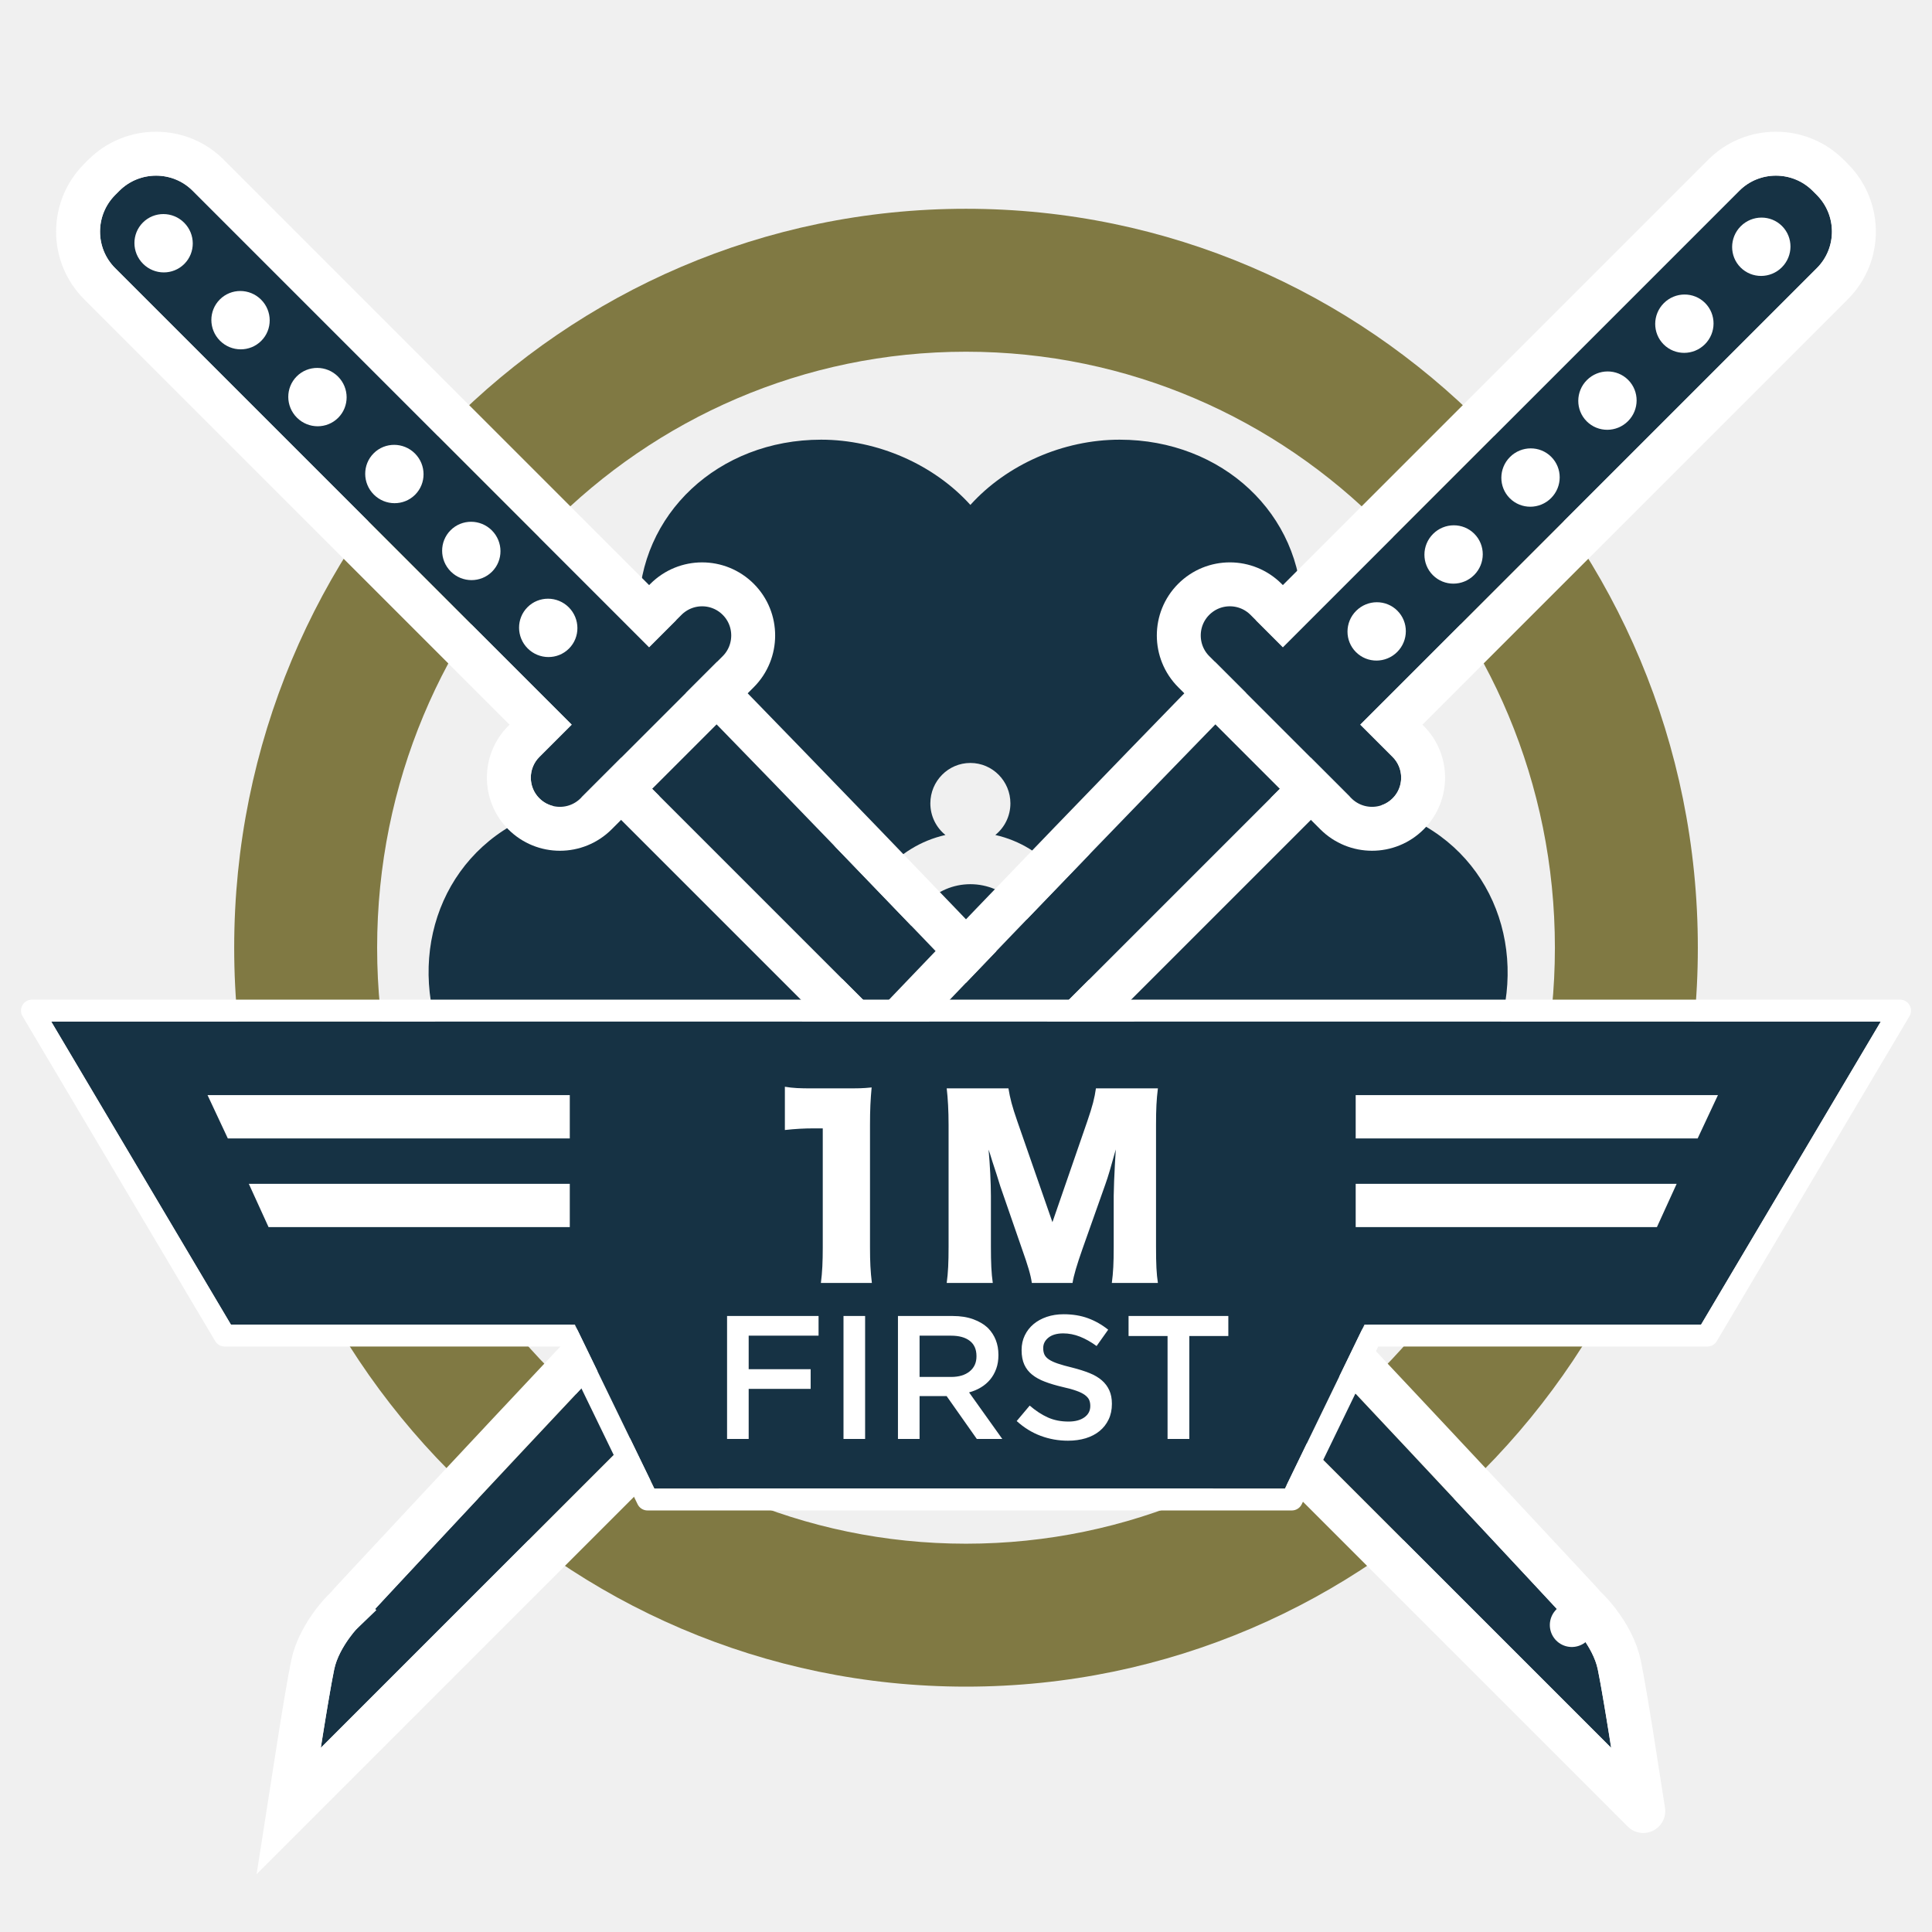
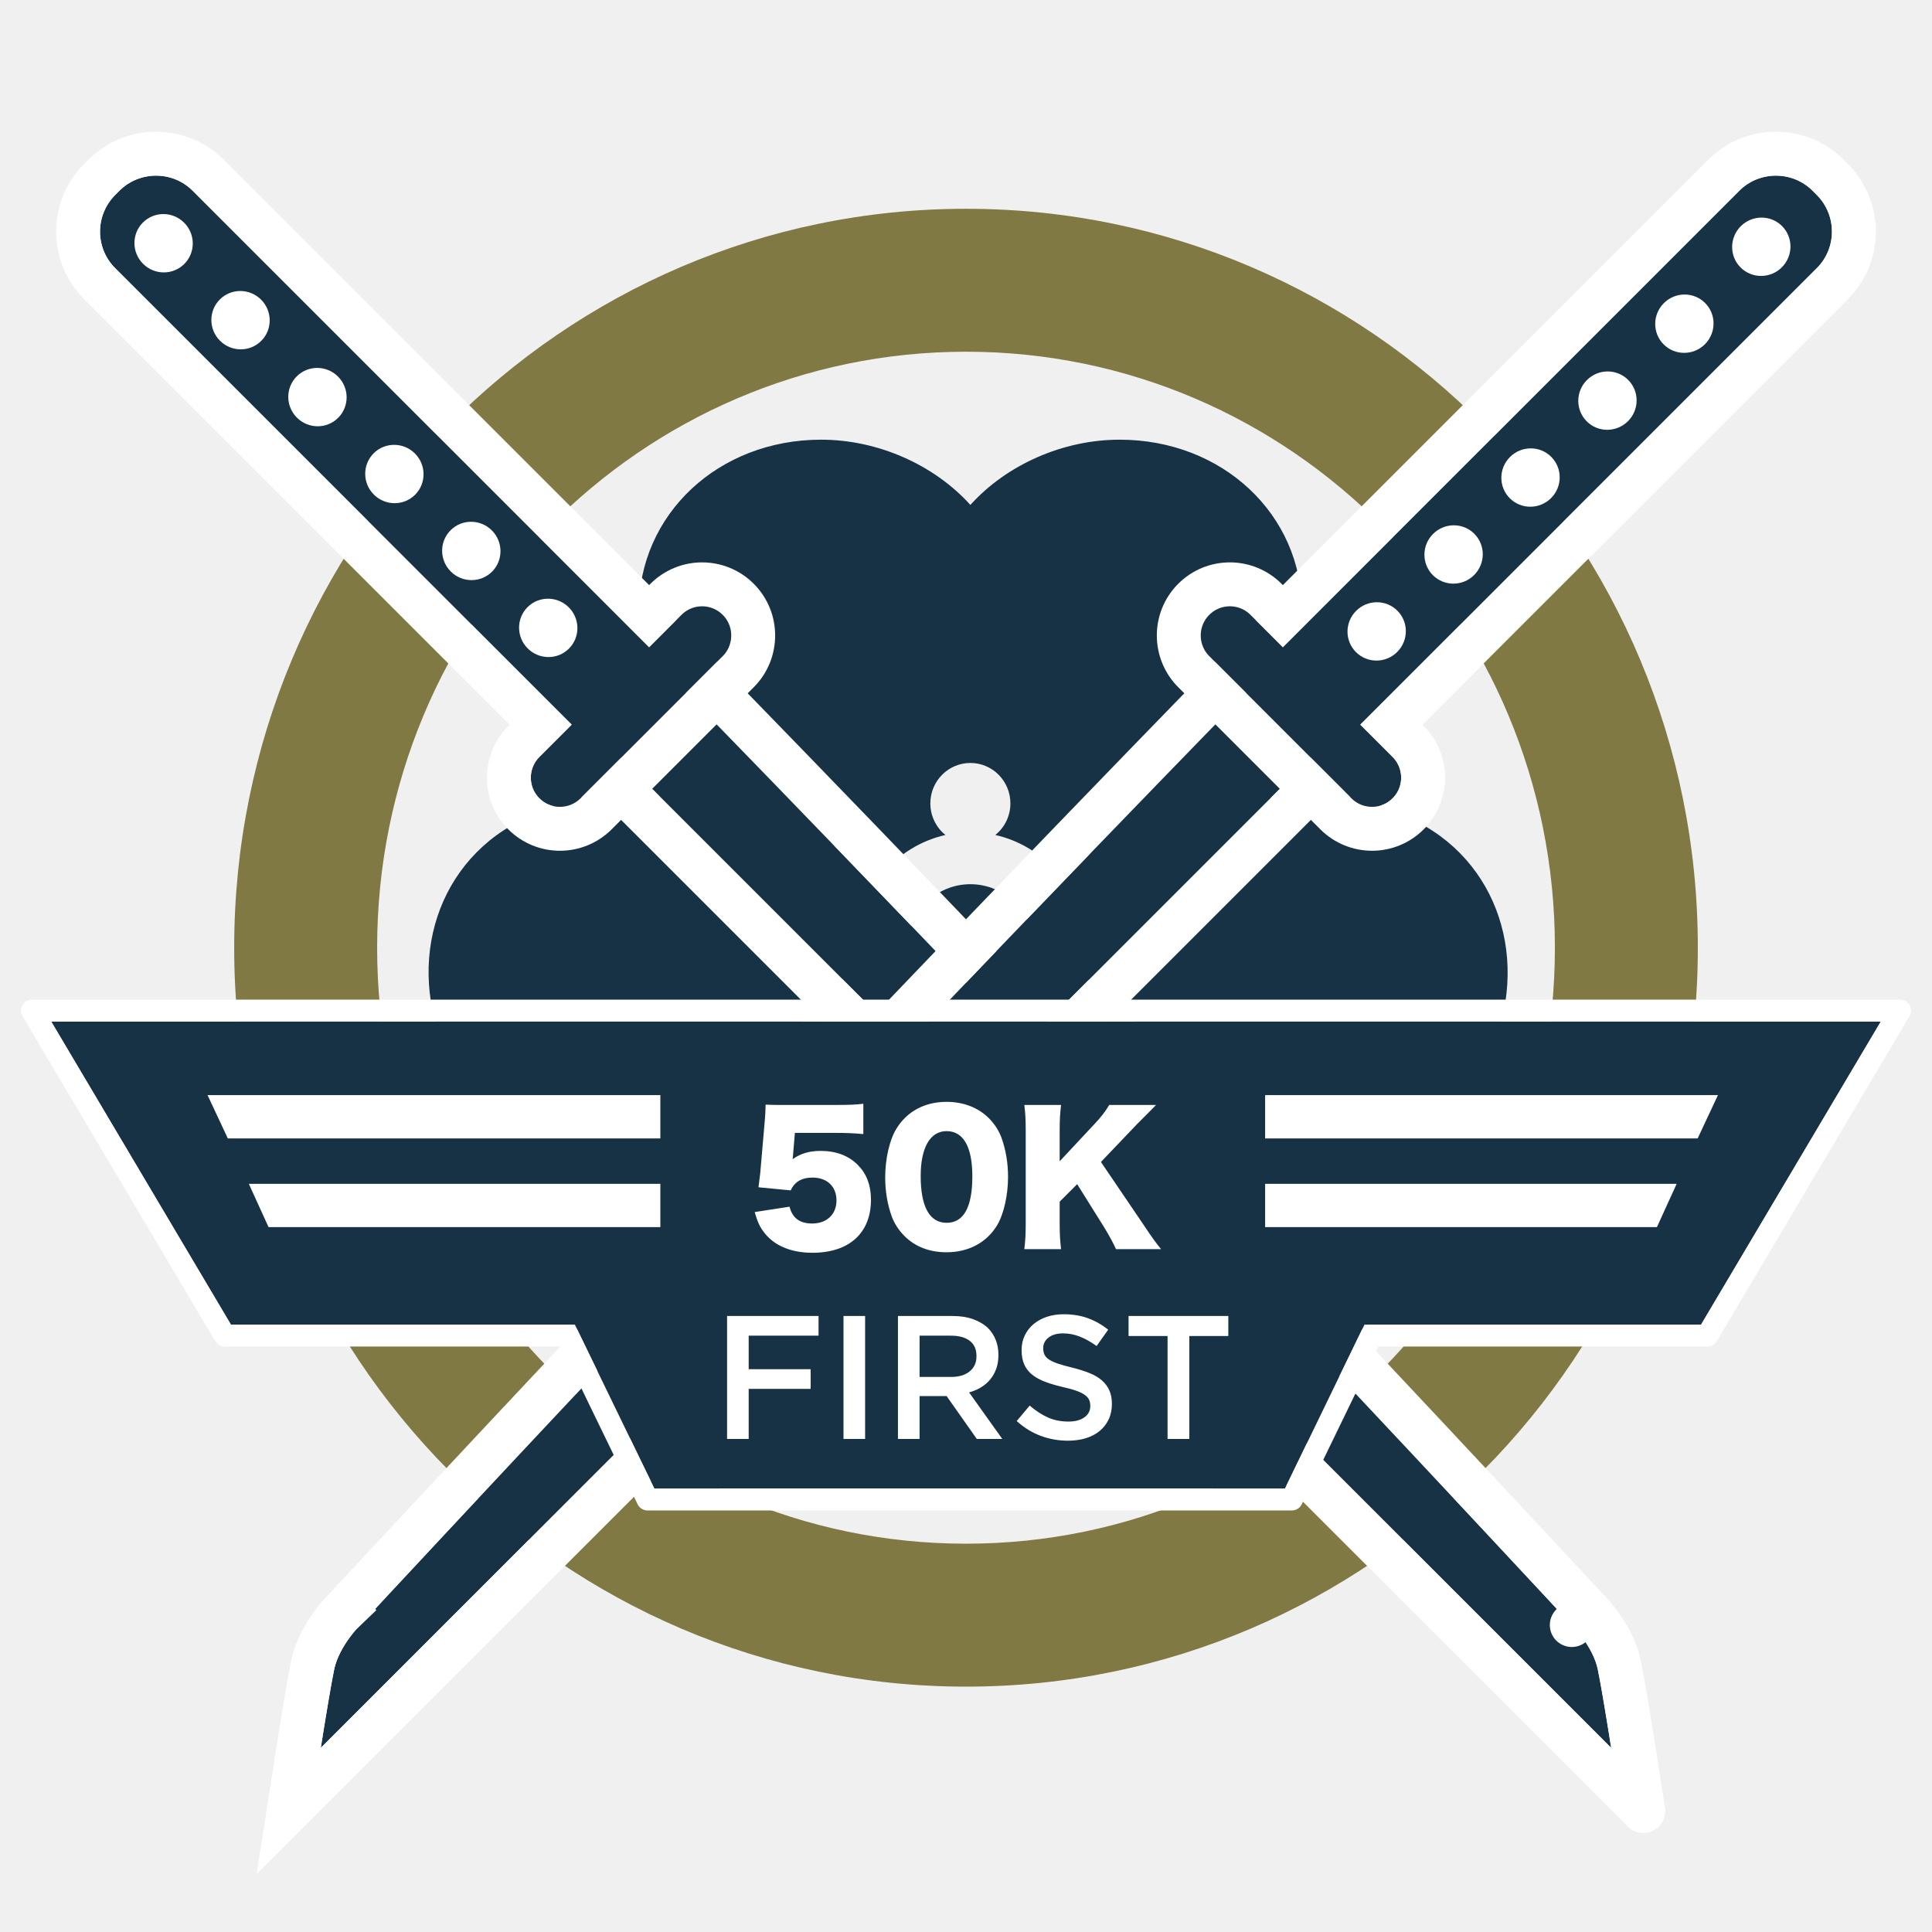
<svg xmlns="http://www.w3.org/2000/svg" xmlns:xlink="http://www.w3.org/1999/xlink" width="64" height="64" viewBox="0 0 64 64">
  <defs>
    <path id="a" d="M0,0 L3.055,0 C3.055,0 2.989,8.097 2.669,20.939 C2.348,33.782 1.955,44.132 1.955,44.132 C1.955,44.132 1.955,45.124 1.528,45.775 C1.101,46.426 0,47.933 0,47.933 L0,0 Z" />
    <path id="b" d="M6.111,23.1 L7.624,23.1 C8.159,23.1 8.593,23.529 8.593,24.067 C8.593,24.601 8.155,25.034 7.624,25.034 L0.969,25.034 C0.434,25.034 -1.06137321e-13,24.605 -1.06137321e-13,24.067 C-1.06137321e-13,23.533 0.438,23.1 0.969,23.1 L2.482,23.1 L2.482,1.713 C2.482,0.767 3.252,-2.0783375e-13 4.201,-2.0783375e-13 L4.392,-2.0783375e-13 C5.341,-2.0783375e-13 6.111,0.775 6.111,1.713 L6.111,23.1 Z" />
    <path id="c" d="M0,0 L3.055,0 C3.055,0 2.989,8.097 2.669,20.939 C2.348,33.782 1.955,44.132 1.955,44.132 C1.955,44.132 1.955,45.124 1.528,45.775 C1.101,46.426 0,47.933 0,47.933 L0,0 Z" />
    <path id="d" d="M6.111,23.1 L6.111,1.713 C6.111,0.775 5.341,1.70530257e-13 4.392,1.70530257e-13 L4.201,1.70530257e-13 C3.252,1.70530257e-13 2.482,0.767 2.482,1.713 L2.482,23.1 L0.969,23.1 C0.438,23.1 5.54223334e-13,23.533 5.54223334e-13,24.067 C5.54223334e-13,24.605 0.434,25.034 0.969,25.034 L7.624,25.034 C8.155,25.034 8.593,24.601 8.593,24.067 C8.593,23.529 8.159,23.1 7.624,23.1 L6.111,23.1 Z" />
    <polygon id="e" points="45.2 40.878 56.351 40.878 62.303 30.842 1.697 30.842 7.649 40.878 19.043 40.878 21.677 46.309 42.566 46.309 45.2 40.878" />
  </defs>
  <g fill="none" fill-rule="evenodd">
    <rect width="64" height="64" />
    <g transform="translate(0 3)">
      <g fill-rule="nonzero" transform="translate(7.758 3.916)">
        <path fill="#807943" d="M24.242,44.221 C35.006,44.221 43.75,35.392 43.75,24.478 C43.75,13.564 35.006,4.735 24.242,4.735 C13.479,4.735 4.735,13.564 4.735,24.478 C4.735,35.392 13.479,44.221 24.242,44.221 Z M24.242,48.956 C10.854,48.956 0,37.997 0,24.478 C0,10.959 10.854,0 24.242,0 C37.631,0 48.485,10.959 48.485,24.478 C48.485,37.997 37.631,48.956 24.242,48.956 Z" />
        <path fill="#163244" d="M23.55,28.209 L23.558,34.917 C23.558,34.917 23.709,37.578 20.15,39.653 C17.414,41.248 13.978,40.177 12.275,37.2 C11.341,35.567 11.114,33.522 11.657,31.797 C9.905,31.409 8.266,30.188 7.332,28.555 C5.629,25.577 6.429,22.037 9.165,20.442 C12.819,18.312 15.301,19.903 15.301,19.903 L20.8,23.245 C20.67,23.632 20.599,24.047 20.599,24.478 C20.599,24.901 20.667,25.309 20.793,25.69 C20.398,25.463 19.896,25.448 19.474,25.694 C18.84,26.064 18.623,26.882 18.989,27.523 C19.355,28.163 20.166,28.382 20.8,28.013 C21.208,27.775 21.443,27.351 21.462,26.908 C21.987,27.552 22.716,28.019 23.55,28.209 Z M27.952,23.183 L33.323,19.918 C33.323,19.918 35.805,18.327 39.459,20.457 C42.195,22.052 42.995,25.592 41.292,28.57 C40.359,30.203 38.719,31.424 36.967,31.812 C37.51,33.537 37.283,35.582 36.349,37.215 C34.646,40.192 31.21,41.263 28.474,39.668 C24.915,37.593 25.066,34.932 25.066,34.932 L25.074,28.24 C25.899,28.087 26.631,27.664 27.176,27.066 C27.234,27.455 27.46,27.815 27.824,28.028 C28.459,28.397 29.269,28.178 29.636,27.538 C30.002,26.897 29.784,26.079 29.15,25.709 C28.787,25.497 28.365,25.479 28.002,25.622 C28.114,25.261 28.175,24.877 28.175,24.478 C28.175,24.023 28.096,23.587 27.952,23.183 Z M21.494,22.008 L16.008,18.944 C16.008,18.944 13.402,17.568 13.402,13.308 C13.402,10.119 16.038,7.649 19.444,7.649 C21.311,7.649 23.179,8.472 24.387,9.81 C25.595,8.472 27.463,7.649 29.33,7.649 C32.735,7.649 35.372,10.119 35.372,13.308 C35.372,17.458 33.014,18.657 33.014,18.657 L27.269,21.996 C26.745,21.376 26.029,20.927 25.213,20.744 C25.517,20.499 25.713,20.121 25.713,19.697 C25.713,18.958 25.119,18.358 24.387,18.358 C23.655,18.358 23.061,18.958 23.061,19.697 C23.061,20.121 23.256,20.499 23.561,20.744 C22.74,20.929 22.019,21.382 21.494,22.008 Z M24.387,26.581 C23.236,26.581 22.304,25.64 22.304,24.478 C22.304,23.316 23.236,22.374 24.387,22.374 C25.537,22.374 26.47,23.316 26.47,24.478 C26.47,25.64 25.537,26.581 24.387,26.581 Z" />
      </g>
      <g transform="rotate(-45 8.181 2.19)">
        <g transform="translate(2.864 23.485)" stroke-linecap="round" stroke-linejoin="round">
          <use fill="#163244" xlink:href="#a" />
          <path stroke="#FFFFFF" stroke-width="1.455" d="M-0.727,-0.727 L3.789,-0.727 L3.783,0.006 C3.782,0.07 3.782,0.07 3.779,0.38 C3.776,0.689 3.772,1.054 3.767,1.474 C3.753,2.675 3.734,4.076 3.709,5.665 C3.638,10.204 3.536,15.337 3.396,20.958 C3.347,22.896 3.296,24.844 3.241,26.795 C3.119,31.173 2.988,35.366 2.856,39.229 C2.811,40.581 2.768,41.795 2.73,42.853 C2.716,43.223 2.704,43.547 2.694,43.823 C2.684,44.102 2.684,44.102 1.955,44.132 L2.682,44.132 C2.682,44.475 2.631,44.954 2.472,45.451 C2.387,45.716 2.277,45.959 2.136,46.174 C1.989,46.398 1.763,46.724 1.475,47.129 C1.458,47.154 1.458,47.154 1.44,47.179 C1.253,47.441 1.054,47.719 0.854,47.995 C0.734,48.161 0.641,48.289 0.587,48.362 L-0.727,50.163 L-0.727,-0.727 Z" />
        </g>
        <use fill="#163244" xlink:href="#b" />
        <path stroke="#FFFFFF" stroke-width="1.455" d="M6.838,22.373 L7.624,22.373 C8.561,22.373 9.32,23.128 9.32,24.067 C9.32,25.002 8.557,25.761 7.624,25.761 L0.969,25.761 C0.032,25.761 -0.727,25.006 -0.727,24.067 C-0.727,23.132 0.036,22.373 0.969,22.373 L1.755,22.373 L1.755,1.713 C1.755,0.365 2.851,-0.727 4.201,-0.727 L4.392,-0.727 C5.74,-0.727 6.838,0.371 6.838,1.713 L6.838,22.373 Z" />
        <path fill="#FFFFFF" d="M4.201,3.235 C3.669,3.235 3.238,2.801 3.238,2.265 C3.238,1.729 3.669,1.295 4.201,1.295 C4.732,1.295 5.163,1.729 5.163,2.265 C5.163,2.801 4.732,3.235 4.201,3.235 Z M4.201,6.839 C3.669,6.839 3.238,6.405 3.238,5.869 C3.238,5.333 3.669,4.899 4.201,4.899 C4.732,4.899 5.163,5.333 5.163,5.869 C5.163,6.405 4.732,6.839 4.201,6.839 Z M4.201,10.443 C3.669,10.443 3.238,10.009 3.238,9.473 C3.238,8.937 3.669,8.502 4.201,8.502 C4.732,8.502 5.163,8.937 5.163,9.473 C5.163,10.009 4.732,10.443 4.201,10.443 Z M4.201,14.047 C3.669,14.047 3.238,13.612 3.238,13.077 C3.238,12.541 3.669,12.106 4.201,12.106 C4.732,12.106 5.163,12.541 5.163,13.077 C5.163,13.612 4.732,14.047 4.201,14.047 Z M4.201,17.651 C3.669,17.651 3.238,17.216 3.238,16.68 C3.238,16.145 3.669,15.71 4.201,15.71 C4.732,15.71 5.163,16.145 5.163,16.68 C5.163,17.216 4.732,17.651 4.201,17.651 Z M4.201,21.255 C3.669,21.255 3.238,20.82 3.238,20.284 C3.238,19.749 3.669,19.314 4.201,19.314 C4.732,19.314 5.163,19.749 5.163,20.284 C5.163,20.82 4.732,21.255 4.201,21.255 Z" />
      </g>
      <g transform="scale(-1 1) rotate(-45 -23.819 79.444)">
        <g transform="translate(2.864 23.485)">
          <use fill="#163244" xlink:href="#c" />
          <path stroke="#FFFFFF" stroke-width="1.455" d="M-0.727,-0.727 L3.789,-0.727 L3.783,0.006 C3.782,0.07 3.782,0.07 3.779,0.38 C3.776,0.689 3.772,1.054 3.767,1.474 C3.753,2.675 3.734,4.076 3.709,5.665 C3.638,10.204 3.536,15.337 3.396,20.958 C3.347,22.896 3.296,24.844 3.241,26.795 C3.119,31.173 2.988,35.366 2.856,39.229 C2.811,40.581 2.768,41.795 2.73,42.853 C2.716,43.223 2.704,43.547 2.694,43.823 C2.684,44.102 2.684,44.102 1.955,44.132 L2.682,44.132 C2.682,44.475 2.631,44.954 2.472,45.451 C2.387,45.716 2.277,45.959 2.136,46.174 C1.989,46.398 1.763,46.724 1.475,47.129 C1.458,47.154 1.458,47.154 1.44,47.179 C1.253,47.441 1.054,47.719 0.854,47.995 C0.734,48.161 0.641,48.289 0.587,48.362 L-0.727,50.163 L-0.727,-0.727 Z" />
        </g>
        <use fill="#163244" xlink:href="#d" />
        <path stroke="#FFFFFF" stroke-width="1.455" d="M6.838,22.373 L7.624,22.373 C8.561,22.373 9.32,23.128 9.32,24.067 C9.32,25.002 8.557,25.761 7.624,25.761 L0.969,25.761 C0.032,25.761 -0.727,25.006 -0.727,24.067 C-0.727,23.132 0.036,22.373 0.969,22.373 L1.755,22.373 L1.755,1.713 C1.755,0.365 2.851,-0.727 4.201,-0.727 L4.392,-0.727 C5.74,-0.727 6.838,0.371 6.838,1.713 L6.838,22.373 Z" />
        <path fill="#FFFFFF" d="M4.284,3.484 C3.752,3.484 3.321,3.049 3.321,2.514 C3.321,1.978 3.752,1.543 4.284,1.543 C4.815,1.543 5.246,1.978 5.246,2.514 C5.246,3.049 4.815,3.484 4.284,3.484 Z M4.284,7.088 C3.752,7.088 3.321,6.653 3.321,6.117 C3.321,5.582 3.752,5.147 4.284,5.147 C4.815,5.147 5.246,5.582 5.246,6.117 C5.246,6.653 4.815,7.088 4.284,7.088 Z M4.284,10.692 C3.752,10.692 3.321,10.257 3.321,9.721 C3.321,9.186 3.752,8.751 4.284,8.751 C4.815,8.751 5.246,9.186 5.246,9.721 C5.246,10.257 4.815,10.692 4.284,10.692 Z M4.284,14.296 C3.752,14.296 3.321,13.861 3.321,13.325 C3.321,12.789 3.752,12.355 4.284,12.355 C4.815,12.355 5.246,12.789 5.246,13.325 C5.246,13.861 4.815,14.296 4.284,14.296 Z M4.284,17.899 C3.752,17.899 3.321,17.465 3.321,16.929 C3.321,16.393 3.752,15.959 4.284,15.959 C4.815,15.959 5.246,16.393 5.246,16.929 C5.246,17.465 4.815,17.899 4.284,17.899 Z M4.284,21.503 C3.752,21.503 3.321,21.069 3.321,20.533 C3.321,19.997 3.752,19.563 4.284,19.563 C4.815,19.563 5.246,19.997 5.246,20.533 C5.246,21.069 4.815,21.503 4.284,21.503 Z" />
      </g>
      <g stroke-linecap="round" stroke-linejoin="round">
        <use fill="#163244" xlink:href="#e" />
        <path stroke="#FFFFFF" stroke-width=".727" d="M45.427,41.242 L42.794,46.672 L21.449,46.672 L18.815,41.242 L7.442,41.242 L1.059,30.478 L62.941,30.478 L56.558,41.242 L45.427,41.242 Z" />
      </g>
-       <path fill="#FFFFFF" d="M18.875 33.277L6.875 33.277 7.547 34.712 18.875 34.712 18.875 33.277zM18.875 36.215L8.242 36.215 8.896 37.649 18.875 37.649 18.875 36.215zM44.909 33.277L56.909 33.277 56.237 34.712 44.909 34.712 44.909 33.277zM44.909 36.215L55.542 36.215 54.888 37.649 44.909 37.649 44.909 36.215z" />
+       <path fill="#FFFFFF" d="M21.875 33.277L6.875 33.277 7.547 34.712 21.875 34.712 21.875 33.277zM21.875 36.215L8.242 36.215 8.896 37.649 21.875 37.649 21.875 36.215zM41.909 33.277L56.909 33.277 56.237 34.712 41.909 34.712 41.909 33.277zM41.909 36.215L55.542 36.215 54.888 37.649 41.909 37.649 41.909 36.215z" />
      <g fill="#FFFFFF" transform="translate(24.03 39.667)">
        <path d="M0.055,0.927 L3.086,0.927 L3.086,1.579 L0.771,1.579 L0.771,2.69 L2.824,2.69 L2.824,3.342 L0.771,3.342 L0.771,5 L0.055,5 L0.055,0.927 Z M3.912,0.927 L4.628,0.927 L4.628,5 L3.912,5 L3.912,0.927 Z M7.479,2.946 C7.735,2.946 7.939,2.885 8.09,2.763 C8.241,2.641 8.317,2.475 8.317,2.265 L8.317,2.254 C8.317,2.033 8.243,1.865 8.096,1.751 C7.948,1.636 7.741,1.579 7.473,1.579 L6.432,1.579 L6.432,2.946 L7.479,2.946 Z M5.716,0.927 L7.531,0.927 C7.787,0.927 8.014,0.963 8.212,1.035 C8.41,1.107 8.575,1.207 8.707,1.335 C8.815,1.447 8.899,1.577 8.957,1.724 C9.015,1.872 9.044,2.035 9.044,2.213 L9.044,2.225 C9.044,2.392 9.02,2.542 8.971,2.676 C8.923,2.809 8.856,2.928 8.771,3.031 C8.685,3.133 8.584,3.221 8.465,3.292 C8.347,3.364 8.216,3.419 8.072,3.458 L9.172,5 L8.328,5 L7.328,3.58 L6.432,3.58 L6.432,5 L5.716,5 L5.716,0.927 Z M11.348,5.058 C11.034,5.058 10.733,5.005 10.446,4.898 C10.159,4.792 9.894,4.628 9.649,4.407 L10.08,3.895 C10.278,4.065 10.477,4.196 10.679,4.287 C10.881,4.378 11.11,4.424 11.366,4.424 C11.587,4.424 11.762,4.377 11.892,4.284 C12.022,4.191 12.087,4.067 12.087,3.912 L12.087,3.9 C12.087,3.827 12.074,3.762 12.049,3.705 C12.024,3.649 11.977,3.596 11.91,3.545 C11.842,3.495 11.749,3.448 11.63,3.406 C11.512,3.363 11.358,3.32 11.168,3.278 C10.951,3.227 10.758,3.17 10.589,3.106 C10.42,3.042 10.279,2.965 10.164,2.873 C10.05,2.782 9.962,2.671 9.902,2.539 C9.842,2.407 9.812,2.248 9.812,2.062 L9.812,2.05 C9.812,1.876 9.847,1.716 9.917,1.57 C9.987,1.425 10.083,1.301 10.205,1.198 C10.327,1.095 10.473,1.015 10.644,0.956 C10.815,0.898 11.001,0.869 11.203,0.869 C11.501,0.869 11.77,0.913 12.008,1 C12.247,1.087 12.471,1.214 12.68,1.381 L12.296,1.922 C12.11,1.786 11.926,1.683 11.744,1.611 C11.561,1.539 11.377,1.503 11.191,1.503 C10.982,1.503 10.819,1.55 10.702,1.643 C10.586,1.736 10.528,1.85 10.528,1.986 L10.528,1.998 C10.528,2.075 10.541,2.144 10.568,2.204 C10.596,2.264 10.645,2.319 10.717,2.367 C10.789,2.416 10.888,2.461 11.014,2.504 C11.14,2.547 11.3,2.591 11.494,2.638 C11.707,2.692 11.896,2.752 12.061,2.818 C12.226,2.884 12.362,2.965 12.471,3.06 C12.58,3.155 12.662,3.265 12.718,3.391 C12.775,3.517 12.803,3.664 12.803,3.831 L12.803,3.842 C12.803,4.032 12.767,4.203 12.695,4.354 C12.623,4.505 12.523,4.633 12.395,4.738 C12.267,4.843 12.114,4.922 11.936,4.977 C11.757,5.031 11.561,5.058 11.348,5.058 Z M14.647,1.591 L13.355,1.591 L13.355,0.927 L16.66,0.927 L16.66,1.591 L15.368,1.591 L15.368,5 L14.647,5 L14.647,1.591 Z" />
      </g>
    </g>
-     <path fill="#FFFFFF" d="M26,37.433 C26.341,37.395 26.643,37.379 26.945,37.379 L27.255,37.379 L27.255,41.33 C27.255,41.779 27.24,42.144 27.193,42.5 L28.882,42.5 C28.836,42.12 28.82,41.795 28.82,41.33 L28.82,37.271 C28.82,36.759 28.836,36.434 28.874,36.023 C28.564,36.054 28.464,36.054 27.914,36.054 L26.93,36.054 C26.48,36.054 26.279,36.046 26,36 L26,37.433 Z M35.529,42.5 C35.568,42.252 35.669,41.911 35.862,41.361 L36.614,39.238 C36.715,38.959 36.792,38.681 36.962,38.076 C36.955,38.192 36.955,38.192 36.931,38.603 C36.916,38.843 36.893,39.424 36.893,39.61 L36.893,41.299 C36.893,41.849 36.877,42.144 36.831,42.5 L38.357,42.5 C38.31,42.19 38.295,41.888 38.295,41.299 L38.295,37.263 C38.295,36.744 38.31,36.426 38.357,36.054 L36.304,36.054 C36.257,36.38 36.195,36.628 36.017,37.147 L34.863,40.486 L33.701,37.147 C33.523,36.635 33.461,36.387 33.406,36.054 L31.361,36.054 C31.4,36.387 31.423,36.798 31.423,37.263 L31.423,41.299 C31.423,41.826 31.408,42.151 31.361,42.5 L32.887,42.5 C32.841,42.175 32.825,41.834 32.825,41.299 L32.825,39.618 C32.825,39.207 32.794,38.572 32.748,38.084 C32.787,38.192 32.787,38.192 32.872,38.471 C32.895,38.533 33.128,39.254 33.135,39.293 L33.848,41.353 C34.057,41.942 34.142,42.229 34.181,42.5 L35.529,42.5 Z" />
+     <path fill="#FFFFFF" d="M26.332,37.528 L27.664,37.528 C28.031,37.528 28.295,37.539 28.599,37.568 L28.599,36.563 C28.37,36.592 28.157,36.603 27.652,36.603 L25.936,36.603 C25.66,36.603 25.603,36.603 25.362,36.592 C25.356,36.81 25.35,36.948 25.339,37.068 L25.184,38.859 C25.166,39.02 25.149,39.158 25.126,39.33 L26.194,39.433 C26.32,39.152 26.556,39.009 26.917,39.009 C27.4,39.009 27.71,39.307 27.71,39.766 C27.71,40.226 27.388,40.53 26.906,40.53 C26.493,40.53 26.251,40.352 26.154,39.973 L25,40.151 C25.086,40.449 25.155,40.616 25.287,40.794 C25.62,41.253 26.188,41.5 26.912,41.5 C28.129,41.5 28.852,40.846 28.852,39.743 C28.852,39.261 28.708,38.888 28.421,38.595 C28.117,38.285 27.698,38.125 27.187,38.125 C26.814,38.125 26.515,38.211 26.257,38.4 C26.269,38.303 26.274,38.245 26.274,38.216 L26.332,37.528 Z M31.355,41.483 C30.792,41.483 30.316,41.299 29.966,40.949 C29.776,40.759 29.633,40.541 29.546,40.312 C29.397,39.904 29.323,39.462 29.323,38.997 C29.323,38.394 29.466,37.769 29.684,37.407 C30.034,36.821 30.631,36.5 31.355,36.5 C31.912,36.5 32.4,36.689 32.75,37.034 C32.939,37.223 33.083,37.441 33.169,37.671 C33.318,38.079 33.393,38.521 33.393,38.991 C33.393,39.594 33.249,40.226 33.031,40.587 C32.687,41.161 32.084,41.483 31.355,41.483 Z M31.355,37.47 C30.815,37.47 30.499,38.015 30.499,38.951 C30.499,39.979 30.792,40.507 31.361,40.507 C31.923,40.507 32.21,39.99 32.21,38.968 C32.21,37.987 31.912,37.47 31.355,37.47 Z M36.47,38.492 L37.669,37.235 L38.071,36.833 C38.152,36.753 38.192,36.707 38.295,36.603 L36.745,36.603 C36.619,36.816 36.47,37.011 36.246,37.246 L35.103,38.469 L35.103,37.453 C35.103,37.091 35.115,36.902 35.149,36.603 L33.932,36.603 C33.967,36.879 33.978,37.103 33.978,37.453 L33.978,40.53 C33.978,40.874 33.967,41.087 33.932,41.379 L35.149,41.379 C35.115,41.075 35.103,40.886 35.103,40.53 L35.103,39.807 L35.683,39.227 L36.573,40.65 C36.722,40.892 36.889,41.196 36.969,41.379 L38.462,41.379 C38.266,41.138 38.192,41.035 37.853,40.53 L36.47,38.492 Z" />
  </g>
</svg>
